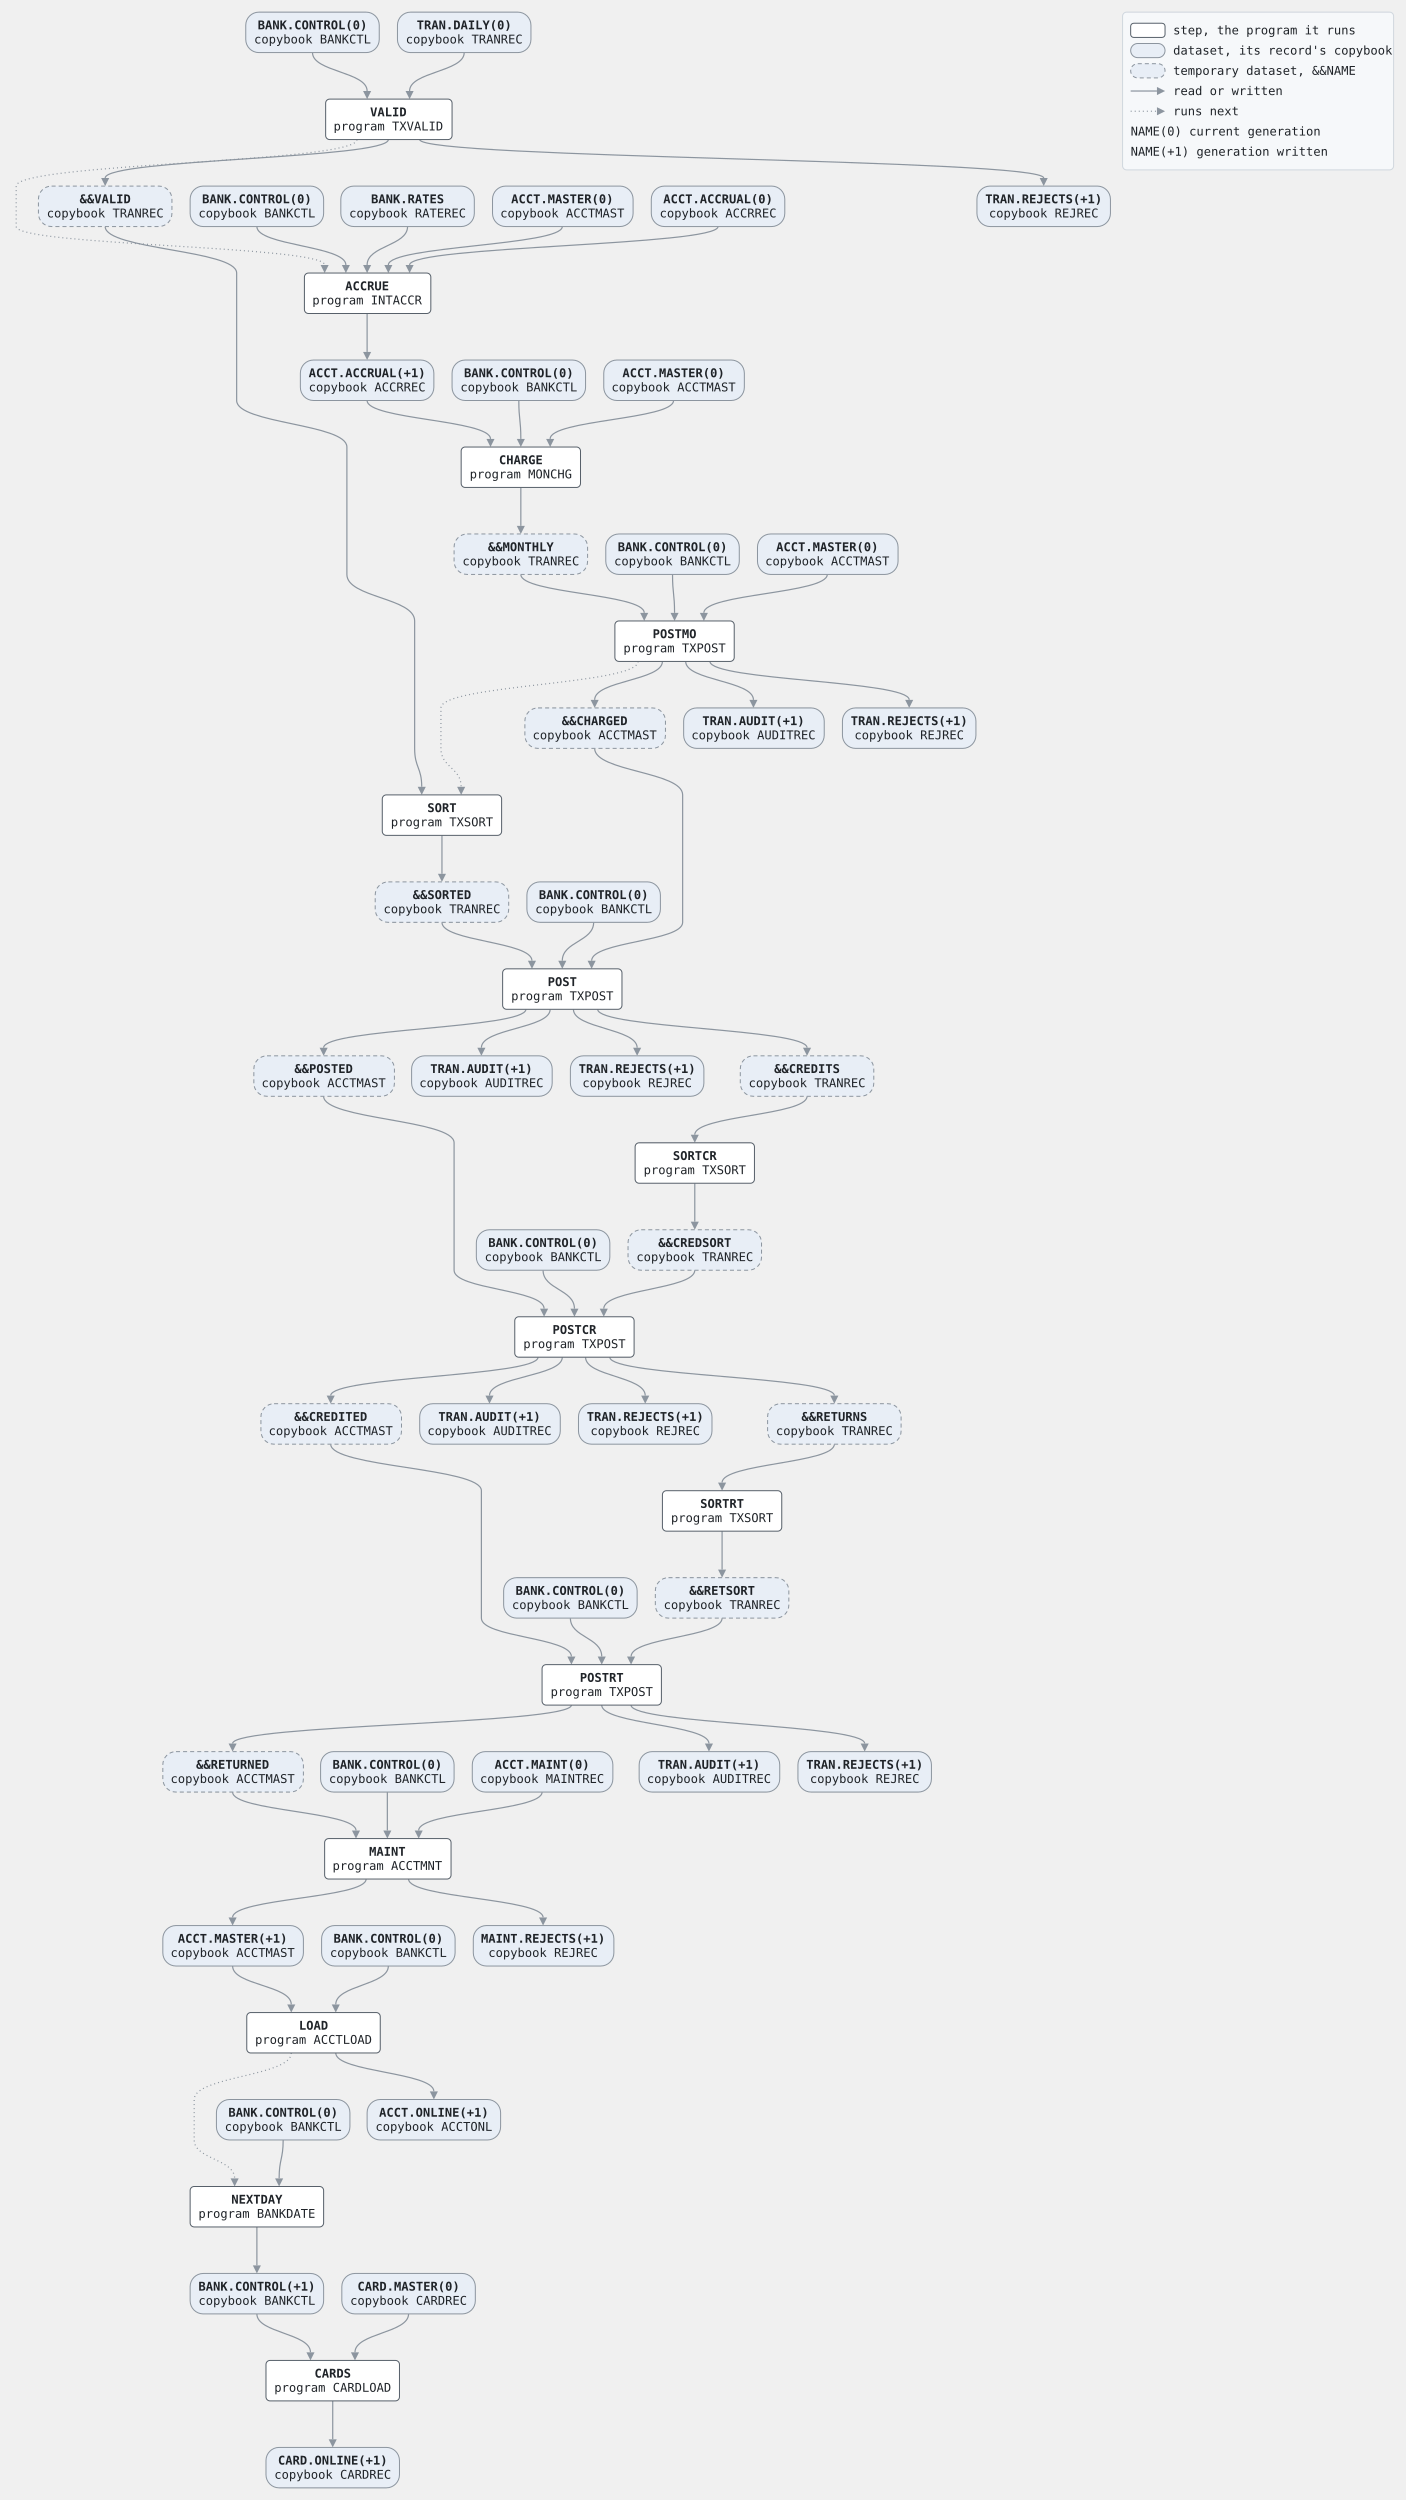
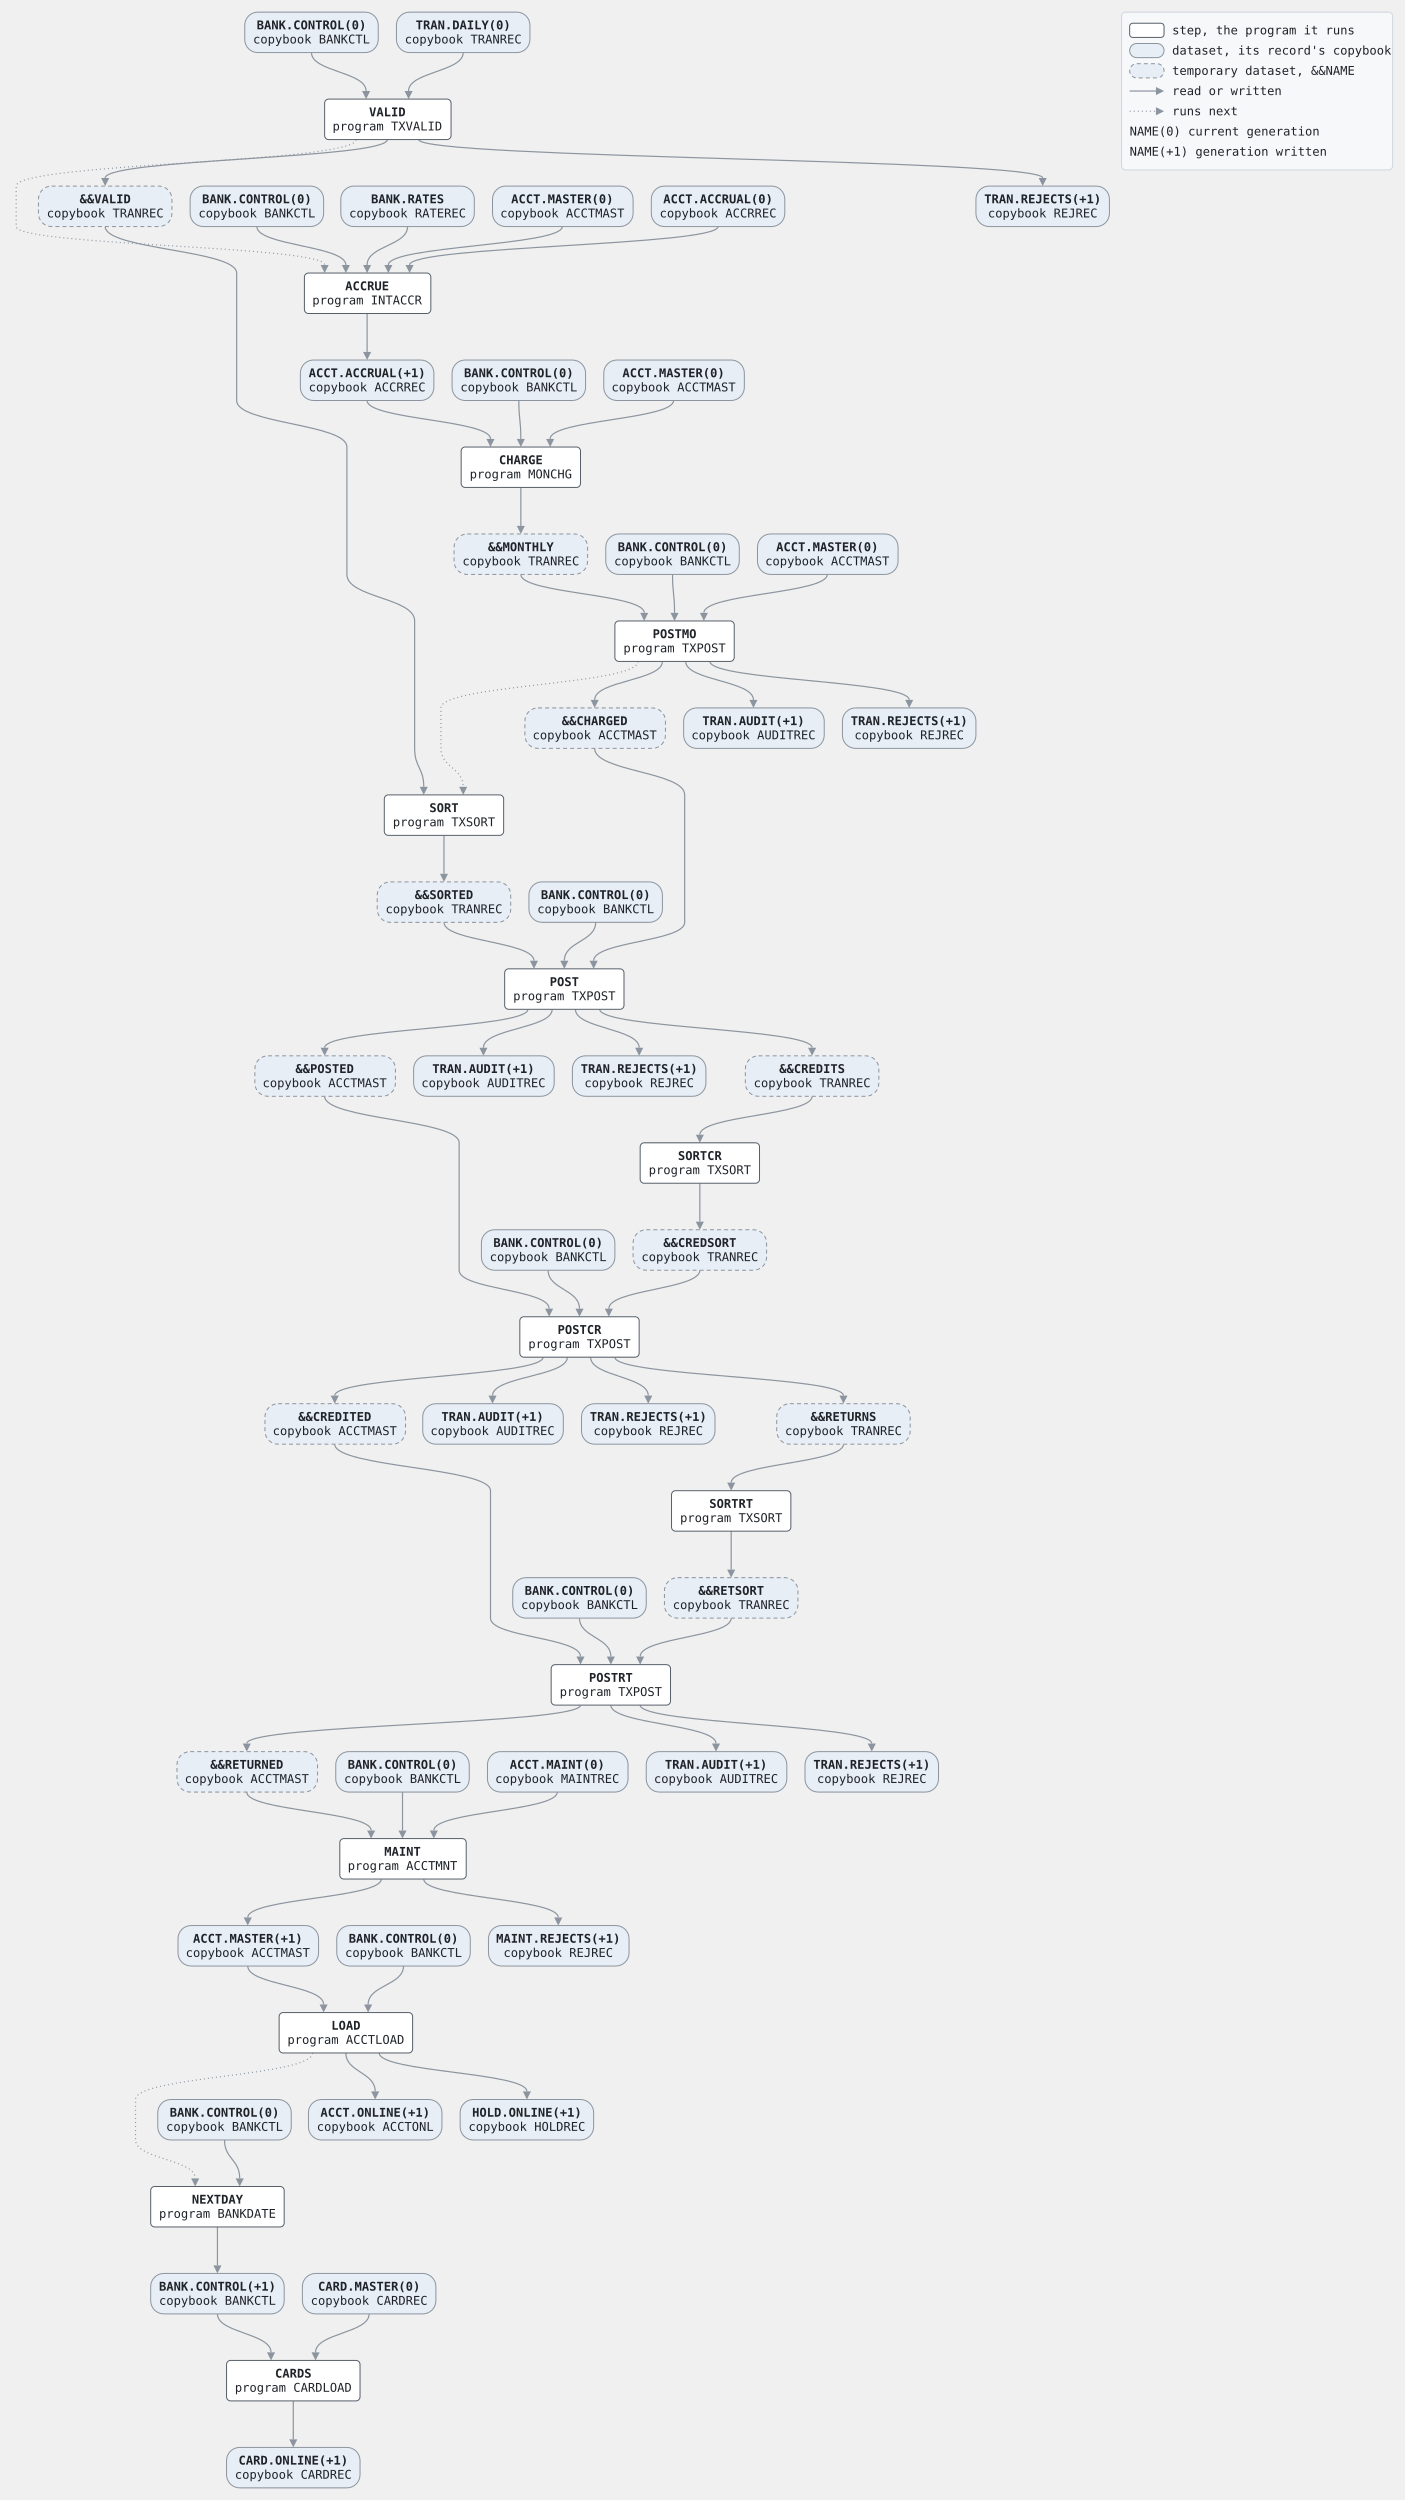
- <svg xmlns="http://www.w3.org/2000/svg" width="1390" height="2472" viewBox="0 0 1390 2472" font-family="ui-monospace, SFMono-Regular, Menlo, Consolas, monospace" font-size="12">
+ <svg xmlns="http://www.w3.org/2000/svg" width="1389" height="2472" viewBox="0 0 1389 2472" font-family="ui-monospace, SFMono-Regular, Menlo, Consolas, monospace" font-size="12">
  <style>
.box { fill: #ffffff; stroke: #57606a; stroke-width: 1 }
.box.emphasis { stroke-width: 2.5 }
.box.data { fill: #e8eef6; stroke: #8c959f }
.box.dashed { stroke-dasharray: 4 3 }
.label { fill: #1f2328 }
.label.first { font-weight: 600 }
.edge { fill: none; stroke: #8c959f; stroke-width: 1.2 }
.edge.dashed { stroke-dasharray: 4 3 }
.edge.dotted { stroke-dasharray: 1 3 }
.head { fill: #8c959f }
.legend { fill: #f6f8fa; stroke: #d0d7de }
@media (prefers-color-scheme: dark) {
  .box { fill: #161b22; stroke: #8b949e }
  .box.data { fill: #1f2a3a; stroke: #6e7681 }
  .label { fill: #e6edf3 }
  .edge { stroke: #6e7681 }
  .head { fill: #6e7681 }
  .legend { fill: #0d1117; stroke: #30363d }
}
</style>
  <defs>
    <marker id="arrow" viewBox="0 0 8 8" refX="0" refY="4" markerUnits="userSpaceOnUse" markerWidth="8" markerHeight="8" orient="auto-start-reverse">
      <path class="head" d="M0,0 L8,4 L0,8 z" />
    </marker>
  </defs>
-   <path class="edge" d="M309,52 C309,71 363,71 363,90" marker-end="url(#arrow)" />
-   <path class="edge" d="M459,52 C459,71 405,71 405,90" marker-end="url(#arrow)" />
-   <path class="edge" d="M384,138 C384,157 104,157 104,176" marker-end="url(#arrow)" />
-   <path class="edge" d="M415,138 C415,157 1032,157 1032,176" marker-end="url(#arrow)" />
+   <path class="edge" d="M308,52 C308,71 362,71 362,90" marker-end="url(#arrow)" />
+   <path class="edge" d="M458,52 C458,71 404,71 404,90" marker-end="url(#arrow)" />
+   <path class="edge" d="M383,138 C383,157 104,157 104,176" marker-end="url(#arrow)" />
+   <path class="edge" d="M414,138 C414,157 1031,157 1031,176" marker-end="url(#arrow)" />
  <path class="edge" d="M254,224 C254,243 342,243 342,262" marker-end="url(#arrow)" />
  <path class="edge" d="M403,224 C403,243 363,243 363,262" marker-end="url(#arrow)" />
  <path class="edge" d="M556,224 C556,243 384,243 384,262" marker-end="url(#arrow)" />
  <path class="edge" d="M710,224 C710,243 405,243 405,262" marker-end="url(#arrow)" />
-   <path class="edge dotted" d="M353,138 C353,161 16,161 16,184 L16,224 C16,243 321,243 321,262" marker-end="url(#arrow)" />
+   <path class="edge dotted" d="M352,138 C352,161 16,161 16,184 L16,224 C16,243 321,243 321,262" marker-end="url(#arrow)" />
  <path class="edge" d="M363,310 C363,329 363,329 363,348" marker-end="url(#arrow)" />
  <path class="edge" d="M513,396 C513,415 515,415 515,434" marker-end="url(#arrow)" />
  <path class="edge" d="M666,396 C666,415 544,415 544,434" marker-end="url(#arrow)" />
  <path class="edge" d="M363,396 C363,415 485,415 485,434" marker-end="url(#arrow)" />
  <path class="edge" d="M515,482 C515,501 515,501 515,520" marker-end="url(#arrow)" />
  <path class="edge" d="M665,568 C665,587 667,587 667,606" marker-end="url(#arrow)" />
  <path class="edge" d="M818,568 C818,587 696,587 696,606" marker-end="url(#arrow)" />
  <path class="edge" d="M515,568 C515,587 637,587 637,606" marker-end="url(#arrow)" />
  <path class="edge" d="M655,654 C655,673 588,673 588,692" marker-end="url(#arrow)" />
  <path class="edge" d="M678,654 C678,673 745,673 745,692" marker-end="url(#arrow)" />
  <path class="edge" d="M702,654 C702,673 899,673 899,692" marker-end="url(#arrow)" />
-   <path class="edge" d="M104,224 C104,247 234,247 234,270 L234,310 C234,333 234,333 234,356 L234,396 C234,419 343,419 343,442 L343,482 C343,505 343,505 343,528 L343,568 C343,591 410,591 410,614 L410,654 C410,677 410,677 410,700 L410,740 C410,759 417,759 417,778" marker-end="url(#arrow)" />
-   <path class="edge dotted" d="M631,654 C631,677 436,677 436,700 L436,740 C436,759 456,759 456,778" marker-end="url(#arrow)" />
-   <path class="edge" d="M437,826 C437,845 437,845 437,864" marker-end="url(#arrow)" />
-   <path class="edge" d="M587,912 C587,931 556,931 556,950" marker-end="url(#arrow)" />
-   <path class="edge" d="M588,740 C588,763 675,763 675,786 L675,826 C675,849 675,849 675,872 L675,912 C675,931 585,931 585,950" marker-end="url(#arrow)" />
-   <path class="edge" d="M437,912 C437,931 526,931 526,950" marker-end="url(#arrow)" />
-   <path class="edge" d="M520,998 C520,1017 320,1017 320,1036" marker-end="url(#arrow)" />
-   <path class="edge" d="M544,998 C544,1017 476,1017 476,1036" marker-end="url(#arrow)" />
-   <path class="edge" d="M567,998 C567,1017 630,1017 630,1036" marker-end="url(#arrow)" />
-   <path class="edge" d="M591,998 C591,1017 798,1017 798,1036" marker-end="url(#arrow)" />
-   <path class="edge" d="M798,1084 C798,1103 687,1103 687,1122" marker-end="url(#arrow)" />
-   <path class="edge" d="M687,1170 C687,1189 687,1189 687,1208" marker-end="url(#arrow)" />
-   <path class="edge" d="M537,1256 C537,1275 568,1275 568,1294" marker-end="url(#arrow)" />
-   <path class="edge" d="M320,1084 C320,1107 449,1107 449,1130 L449,1170 C449,1193 449,1193 449,1216 L449,1256 C449,1275 538,1275 538,1294" marker-end="url(#arrow)" />
-   <path class="edge" d="M687,1256 C687,1275 597,1275 597,1294" marker-end="url(#arrow)" />
-   <path class="edge" d="M532,1342 C532,1361 327,1361 327,1380" marker-end="url(#arrow)" />
-   <path class="edge" d="M556,1342 C556,1361 484,1361 484,1380" marker-end="url(#arrow)" />
-   <path class="edge" d="M579,1342 C579,1361 638,1361 638,1380" marker-end="url(#arrow)" />
-   <path class="edge" d="M603,1342 C603,1361 825,1361 825,1380" marker-end="url(#arrow)" />
-   <path class="edge" d="M825,1428 C825,1447 714,1447 714,1466" marker-end="url(#arrow)" />
-   <path class="edge" d="M714,1514 C714,1533 714,1533 714,1552" marker-end="url(#arrow)" />
-   <path class="edge" d="M564,1600 C564,1619 595,1619 595,1638" marker-end="url(#arrow)" />
-   <path class="edge" d="M327,1428 C327,1451 476,1451 476,1474 L476,1514 C476,1537 476,1537 476,1560 L476,1600 C476,1619 565,1619 565,1638" marker-end="url(#arrow)" />
-   <path class="edge" d="M714,1600 C714,1619 624,1619 624,1638" marker-end="url(#arrow)" />
-   <path class="edge" d="M565,1686 C565,1705 230,1705 230,1724" marker-end="url(#arrow)" />
-   <path class="edge" d="M595,1686 C595,1705 701,1705 701,1724" marker-end="url(#arrow)" />
-   <path class="edge" d="M624,1686 C624,1705 855,1705 855,1724" marker-end="url(#arrow)" />
-   <path class="edge" d="M383,1772 C383,1791 383,1791 383,1810" marker-end="url(#arrow)" />
-   <path class="edge" d="M230,1772 C230,1791 352,1791 352,1810" marker-end="url(#arrow)" />
-   <path class="edge" d="M536,1772 C536,1791 414,1791 414,1810" marker-end="url(#arrow)" />
-   <path class="edge" d="M362,1858 C362,1877 230,1877 230,1896" marker-end="url(#arrow)" />
-   <path class="edge" d="M404,1858 C404,1877 537,1877 537,1896" marker-end="url(#arrow)" />
-   <path class="edge" d="M384,1944 C384,1963 332,1963 332,1982" marker-end="url(#arrow)" />
-   <path class="edge" d="M230,1944 C230,1963 288,1963 288,1982" marker-end="url(#arrow)" />
-   <path class="edge" d="M332,2030 C332,2049 429,2049 429,2068" marker-end="url(#arrow)" />
-   <path class="edge" d="M280,2116 C280,2135 276,2135 276,2154" marker-end="url(#arrow)" />
-   <path class="edge dotted" d="M288,2030 C288,2053 192,2053 192,2076 L192,2116 C192,2135 232,2135 232,2154" marker-end="url(#arrow)" />
-   <path class="edge" d="M254,2202 C254,2221 254,2221 254,2240" marker-end="url(#arrow)" />
-   <path class="edge" d="M254,2288 C254,2307 307,2307 307,2326" marker-end="url(#arrow)" />
-   <path class="edge" d="M404,2288 C404,2307 351,2307 351,2326" marker-end="url(#arrow)" />
-   <path class="edge" d="M329,2374 C329,2393 329,2393 329,2412" marker-end="url(#arrow)" />
-   <a href="../copybooks/BANKCTL.md">
-     <rect class="box data" x="243" y="12" width="132" height="40" rx="13" />
-     <text class="label first" x="309" y="29" text-anchor="middle">BANK.CONTROL(0)</text>
-     <text class="label" x="309" y="43" text-anchor="middle">copybook BANKCTL</text>
-   </a>
-   <a href="../copybooks/TRANREC.md">
-     <rect class="box data" x="393" y="12" width="132" height="40" rx="13" />
-     <text class="label first" x="459" y="29" text-anchor="middle">TRAN.DAILY(0)</text>
-     <text class="label" x="459" y="43" text-anchor="middle">copybook TRANREC</text>
+   <path class="edge" d="M104,224 C104,247 234,247 234,270 L234,310 C234,333 234,333 234,356 L234,396 C234,419 343,419 343,442 L343,482 C343,505 343,505 343,528 L343,568 C343,591 410,591 410,614 L410,654 C410,677 410,677 410,700 L410,740 C410,759 419,759 419,778" marker-end="url(#arrow)" />
+   <path class="edge dotted" d="M631,654 C631,677 436,677 436,700 L436,740 C436,759 458,759 458,778" marker-end="url(#arrow)" />
+   <path class="edge" d="M439,826 C439,845 439,845 439,864" marker-end="url(#arrow)" />
+   <path class="edge" d="M589,912 C589,931 558,931 558,950" marker-end="url(#arrow)" />
+   <path class="edge" d="M588,740 C588,763 677,763 677,786 L677,826 C677,849 677,849 677,872 L677,912 C677,931 587,931 587,950" marker-end="url(#arrow)" />
+   <path class="edge" d="M439,912 C439,931 528,931 528,950" marker-end="url(#arrow)" />
+   <path class="edge" d="M522,998 C522,1017 321,1017 321,1036" marker-end="url(#arrow)" />
+   <path class="edge" d="M546,998 C546,1017 478,1017 478,1036" marker-end="url(#arrow)" />
+   <path class="edge" d="M569,998 C569,1017 632,1017 632,1036" marker-end="url(#arrow)" />
+   <path class="edge" d="M593,998 C593,1017 803,1017 803,1036" marker-end="url(#arrow)" />
+   <path class="edge" d="M803,1084 C803,1103 692,1103 692,1122" marker-end="url(#arrow)" />
+   <path class="edge" d="M692,1170 C692,1189 692,1189 692,1208" marker-end="url(#arrow)" />
+   <path class="edge" d="M542,1256 C542,1275 573,1275 573,1294" marker-end="url(#arrow)" />
+   <path class="edge" d="M321,1084 C321,1107 454,1107 454,1130 L454,1170 C454,1193 454,1193 454,1216 L454,1256 C454,1275 543,1275 543,1294" marker-end="url(#arrow)" />
+   <path class="edge" d="M692,1256 C692,1275 602,1275 602,1294" marker-end="url(#arrow)" />
+   <path class="edge" d="M537,1342 C537,1361 331,1361 331,1380" marker-end="url(#arrow)" />
+   <path class="edge" d="M561,1342 C561,1361 487,1361 487,1380" marker-end="url(#arrow)" />
+   <path class="edge" d="M584,1342 C584,1361 641,1361 641,1380" marker-end="url(#arrow)" />
+   <path class="edge" d="M608,1342 C608,1361 834,1361 834,1380" marker-end="url(#arrow)" />
+   <path class="edge" d="M834,1428 C834,1447 723,1447 723,1466" marker-end="url(#arrow)" />
+   <path class="edge" d="M723,1514 C723,1533 723,1533 723,1552" marker-end="url(#arrow)" />
+   <path class="edge" d="M573,1600 C573,1619 604,1619 604,1638" marker-end="url(#arrow)" />
+   <path class="edge" d="M331,1428 C331,1451 485,1451 485,1474 L485,1514 C485,1537 485,1537 485,1560 L485,1600 C485,1619 574,1619 574,1638" marker-end="url(#arrow)" />
+   <path class="edge" d="M723,1600 C723,1619 633,1619 633,1638" marker-end="url(#arrow)" />
+   <path class="edge" d="M574,1686 C574,1705 244,1705 244,1724" marker-end="url(#arrow)" />
+   <path class="edge" d="M604,1686 C604,1705 708,1705 708,1724" marker-end="url(#arrow)" />
+   <path class="edge" d="M633,1686 C633,1705 862,1705 862,1724" marker-end="url(#arrow)" />
+   <path class="edge" d="M398,1772 C398,1791 398,1791 398,1810" marker-end="url(#arrow)" />
+   <path class="edge" d="M244,1772 C244,1791 367,1791 367,1810" marker-end="url(#arrow)" />
+   <path class="edge" d="M551,1772 C551,1791 429,1791 429,1810" marker-end="url(#arrow)" />
+   <path class="edge" d="M377,1858 C377,1877 245,1877 245,1896" marker-end="url(#arrow)" />
+   <path class="edge" d="M419,1858 C419,1877 552,1877 552,1896" marker-end="url(#arrow)" />
+   <path class="edge" d="M399,1944 C399,1963 364,1963 364,1982" marker-end="url(#arrow)" />
+   <path class="edge" d="M245,1944 C245,1963 320,1963 320,1982" marker-end="url(#arrow)" />
+   <path class="edge" d="M342,2030 C342,2049 371,2049 371,2068" marker-end="url(#arrow)" />
+   <path class="edge" d="M375,2030 C375,2049 521,2049 521,2068" marker-end="url(#arrow)" />
+   <path class="edge" d="M222,2116 C222,2135 237,2135 237,2154" marker-end="url(#arrow)" />
+   <path class="edge dotted" d="M309,2030 C309,2053 134,2053 134,2076 L134,2116 C134,2135 193,2135 193,2154" marker-end="url(#arrow)" />
+   <path class="edge" d="M215,2202 C215,2221 215,2221 215,2240" marker-end="url(#arrow)" />
+   <path class="edge" d="M215,2288 C215,2307 268,2307 268,2326" marker-end="url(#arrow)" />
+   <path class="edge" d="M365,2288 C365,2307 312,2307 312,2326" marker-end="url(#arrow)" />
+   <path class="edge" d="M290,2374 C290,2393 290,2393 290,2412" marker-end="url(#arrow)" />
+   <a href="../copybooks/BANKCTL.md">
+     <rect class="box data" x="242" y="12" width="132" height="40" rx="13" />
+     <text class="label first" x="308" y="29" text-anchor="middle">BANK.CONTROL(0)</text>
+     <text class="label" x="308" y="43" text-anchor="middle">copybook BANKCTL</text>
+   </a>
+   <a href="../copybooks/TRANREC.md">
+     <rect class="box data" x="392" y="12" width="132" height="40" rx="13" />
+     <text class="label first" x="458" y="29" text-anchor="middle">TRAN.DAILY(0)</text>
+     <text class="label" x="458" y="43" text-anchor="middle">copybook TRANREC</text>
  </a>
  <a href="../programs/TXVALID.md">
-     <rect class="box" x="322" y="98" width="125" height="40" rx="4" />
-     <text class="label first" x="384" y="115" text-anchor="middle">VALID</text>
-     <text class="label" x="384" y="129" text-anchor="middle">program TXVALID</text>
+     <rect class="box" x="321" y="98" width="125" height="40" rx="4" />
+     <text class="label first" x="383" y="115" text-anchor="middle">VALID</text>
+     <text class="label" x="383" y="129" text-anchor="middle">program TXVALID</text>
  </a>
  <a href="../copybooks/TRANREC.md">
    <rect class="box data dashed" x="38" y="184" width="132" height="40" rx="13" />
    <text class="label first" x="104" y="201" text-anchor="middle">&amp;&amp;VALID</text>
    <text class="label" x="104" y="215" text-anchor="middle">copybook TRANREC</text>
  </a>
  <a href="../copybooks/REJREC.md">
-     <rect class="box data" x="966" y="184" width="132" height="40" rx="13" />
-     <text class="label first" x="1032" y="201" text-anchor="middle">TRAN.REJECTS(+1)</text>
-     <text class="label" x="1032" y="215" text-anchor="middle">copybook REJREC</text>
+     <rect class="box data" x="965" y="184" width="132" height="40" rx="13" />
+     <text class="label first" x="1031" y="201" text-anchor="middle">TRAN.REJECTS(+1)</text>
+     <text class="label" x="1031" y="215" text-anchor="middle">copybook REJREC</text>
  </a>
  <a href="../copybooks/BANKCTL.md">
    <rect class="box data" x="188" y="184" width="132" height="40" rx="13" />
    <text class="label first" x="254" y="201" text-anchor="middle">BANK.CONTROL(0)</text>
    <text class="label" x="254" y="215" text-anchor="middle">copybook BANKCTL</text>
  </a>
  <a href="../copybooks/RATEREC.md">
    <rect class="box data" x="337" y="184" width="132" height="40" rx="13" />
    <text class="label first" x="403" y="201" text-anchor="middle">BANK.RATES</text>
    <text class="label" x="403" y="215" text-anchor="middle">copybook RATEREC</text>
  </a>
  <a href="../copybooks/ACCTMAST.md">
    <rect class="box data" x="487" y="184" width="139" height="40" rx="13" />
    <text class="label first" x="556" y="201" text-anchor="middle">ACCT.MASTER(0)</text>
    <text class="label" x="556" y="215" text-anchor="middle">copybook ACCTMAST</text>
  </a>
  <a href="../copybooks/ACCRREC.md">
    <rect class="box data" x="644" y="184" width="132" height="40" rx="13" />
    <text class="label first" x="710" y="201" text-anchor="middle">ACCT.ACCRUAL(0)</text>
    <text class="label" x="710" y="215" text-anchor="middle">copybook ACCRREC</text>
  </a>
  <a href="../programs/INTACCR.md">
    <rect class="box" x="301" y="270" width="125" height="40" rx="4" />
    <text class="label first" x="363" y="287" text-anchor="middle">ACCRUE</text>
    <text class="label" x="363" y="301" text-anchor="middle">program INTACCR</text>
  </a>
  <a href="../copybooks/ACCRREC.md">
    <rect class="box data" x="297" y="356" width="132" height="40" rx="13" />
    <text class="label first" x="363" y="373" text-anchor="middle">ACCT.ACCRUAL(+1)</text>
    <text class="label" x="363" y="387" text-anchor="middle">copybook ACCRREC</text>
  </a>
  <a href="../copybooks/BANKCTL.md">
    <rect class="box data" x="447" y="356" width="132" height="40" rx="13" />
    <text class="label first" x="513" y="373" text-anchor="middle">BANK.CONTROL(0)</text>
    <text class="label" x="513" y="387" text-anchor="middle">copybook BANKCTL</text>
  </a>
  <a href="../copybooks/ACCTMAST.md">
    <rect class="box data" x="597" y="356" width="139" height="40" rx="13" />
    <text class="label first" x="666" y="373" text-anchor="middle">ACCT.MASTER(0)</text>
    <text class="label" x="666" y="387" text-anchor="middle">copybook ACCTMAST</text>
  </a>
  <a href="../programs/MONCHG.md">
    <rect class="box" x="456" y="442" width="118" height="40" rx="4" />
    <text class="label first" x="515" y="459" text-anchor="middle">CHARGE</text>
    <text class="label" x="515" y="473" text-anchor="middle">program MONCHG</text>
  </a>
  <a href="../copybooks/TRANREC.md">
    <rect class="box data dashed" x="449" y="528" width="132" height="40" rx="13" />
    <text class="label first" x="515" y="545" text-anchor="middle">&amp;&amp;MONTHLY</text>
    <text class="label" x="515" y="559" text-anchor="middle">copybook TRANREC</text>
  </a>
  <a href="../copybooks/BANKCTL.md">
    <rect class="box data" x="599" y="528" width="132" height="40" rx="13" />
    <text class="label first" x="665" y="545" text-anchor="middle">BANK.CONTROL(0)</text>
    <text class="label" x="665" y="559" text-anchor="middle">copybook BANKCTL</text>
  </a>
  <a href="../copybooks/ACCTMAST.md">
    <rect class="box data" x="749" y="528" width="139" height="40" rx="13" />
    <text class="label first" x="818" y="545" text-anchor="middle">ACCT.MASTER(0)</text>
    <text class="label" x="818" y="559" text-anchor="middle">copybook ACCTMAST</text>
  </a>
  <a href="../programs/TXPOST.md">
    <rect class="box" x="608" y="614" width="118" height="40" rx="4" />
    <text class="label first" x="667" y="631" text-anchor="middle">POSTMO</text>
    <text class="label" x="667" y="645" text-anchor="middle">program TXPOST</text>
  </a>
  <a href="../copybooks/ACCTMAST.md">
    <rect class="box data dashed" x="519" y="700" width="139" height="40" rx="13" />
    <text class="label first" x="588" y="717" text-anchor="middle">&amp;&amp;CHARGED</text>
    <text class="label" x="588" y="731" text-anchor="middle">copybook ACCTMAST</text>
  </a>
  <a href="../copybooks/AUDITREC.md">
    <rect class="box data" x="676" y="700" width="139" height="40" rx="13" />
    <text class="label first" x="745" y="717" text-anchor="middle">TRAN.AUDIT(+1)</text>
    <text class="label" x="745" y="731" text-anchor="middle">copybook AUDITREC</text>
  </a>
  <a href="../copybooks/REJREC.md">
    <rect class="box data" x="833" y="700" width="132" height="40" rx="13" />
    <text class="label first" x="899" y="717" text-anchor="middle">TRAN.REJECTS(+1)</text>
    <text class="label" x="899" y="731" text-anchor="middle">copybook REJREC</text>
  </a>
  <a href="../programs/TXSORT.md">
-     <rect class="box" x="378" y="786" width="118" height="40" rx="4" />
-     <text class="label first" x="437" y="803" text-anchor="middle">SORT</text>
-     <text class="label" x="437" y="817" text-anchor="middle">program TXSORT</text>
-   </a>
-   <a href="../copybooks/TRANREC.md">
-     <rect class="box data dashed" x="371" y="872" width="132" height="40" rx="13" />
-     <text class="label first" x="437" y="889" text-anchor="middle">&amp;&amp;SORTED</text>
-     <text class="label" x="437" y="903" text-anchor="middle">copybook TRANREC</text>
-   </a>
-   <a href="../copybooks/BANKCTL.md">
-     <rect class="box data" x="521" y="872" width="132" height="40" rx="13" />
-     <text class="label first" x="587" y="889" text-anchor="middle">BANK.CONTROL(0)</text>
-     <text class="label" x="587" y="903" text-anchor="middle">copybook BANKCTL</text>
+     <rect class="box" x="380" y="786" width="118" height="40" rx="4" />
+     <text class="label first" x="439" y="803" text-anchor="middle">SORT</text>
+     <text class="label" x="439" y="817" text-anchor="middle">program TXSORT</text>
+   </a>
+   <a href="../copybooks/TRANREC.md">
+     <rect class="box data dashed" x="373" y="872" width="132" height="40" rx="13" />
+     <text class="label first" x="439" y="889" text-anchor="middle">&amp;&amp;SORTED</text>
+     <text class="label" x="439" y="903" text-anchor="middle">copybook TRANREC</text>
+   </a>
+   <a href="../copybooks/BANKCTL.md">
+     <rect class="box data" x="523" y="872" width="132" height="40" rx="13" />
+     <text class="label first" x="589" y="889" text-anchor="middle">BANK.CONTROL(0)</text>
+     <text class="label" x="589" y="903" text-anchor="middle">copybook BANKCTL</text>
  </a>
  <a href="../programs/TXPOST.md">
-     <rect class="box" x="497" y="958" width="118" height="40" rx="4" />
-     <text class="label first" x="556" y="975" text-anchor="middle">POST</text>
-     <text class="label" x="556" y="989" text-anchor="middle">program TXPOST</text>
-   </a>
-   <a href="../copybooks/ACCTMAST.md">
-     <rect class="box data dashed" x="251" y="1044" width="139" height="40" rx="13" />
-     <text class="label first" x="320" y="1061" text-anchor="middle">&amp;&amp;POSTED</text>
-     <text class="label" x="320" y="1075" text-anchor="middle">copybook ACCTMAST</text>
+     <rect class="box" x="499" y="958" width="118" height="40" rx="4" />
+     <text class="label first" x="558" y="975" text-anchor="middle">POST</text>
+     <text class="label" x="558" y="989" text-anchor="middle">program TXPOST</text>
+   </a>
+   <a href="../copybooks/ACCTMAST.md">
+     <rect class="box data dashed" x="252" y="1044" width="139" height="40" rx="13" />
+     <text class="label first" x="321" y="1061" text-anchor="middle">&amp;&amp;POSTED</text>
+     <text class="label" x="321" y="1075" text-anchor="middle">copybook ACCTMAST</text>
  </a>
  <a href="../copybooks/AUDITREC.md">
-     <rect class="box data" x="407" y="1044" width="139" height="40" rx="13" />
-     <text class="label first" x="476" y="1061" text-anchor="middle">TRAN.AUDIT(+1)</text>
-     <text class="label" x="476" y="1075" text-anchor="middle">copybook AUDITREC</text>
-   </a>
-   <a href="../copybooks/REJREC.md">
-     <rect class="box data" x="564" y="1044" width="132" height="40" rx="13" />
-     <text class="label first" x="630" y="1061" text-anchor="middle">TRAN.REJECTS(+1)</text>
-     <text class="label" x="630" y="1075" text-anchor="middle">copybook REJREC</text>
-   </a>
-   <a href="../copybooks/TRANREC.md">
-     <rect class="box data dashed" x="732" y="1044" width="132" height="40" rx="13" />
-     <text class="label first" x="798" y="1061" text-anchor="middle">&amp;&amp;CREDITS</text>
-     <text class="label" x="798" y="1075" text-anchor="middle">copybook TRANREC</text>
+     <rect class="box data" x="409" y="1044" width="139" height="40" rx="13" />
+     <text class="label first" x="478" y="1061" text-anchor="middle">TRAN.AUDIT(+1)</text>
+     <text class="label" x="478" y="1075" text-anchor="middle">copybook AUDITREC</text>
+   </a>
+   <a href="../copybooks/REJREC.md">
+     <rect class="box data" x="566" y="1044" width="132" height="40" rx="13" />
+     <text class="label first" x="632" y="1061" text-anchor="middle">TRAN.REJECTS(+1)</text>
+     <text class="label" x="632" y="1075" text-anchor="middle">copybook REJREC</text>
+   </a>
+   <a href="../copybooks/TRANREC.md">
+     <rect class="box data dashed" x="737" y="1044" width="132" height="40" rx="13" />
+     <text class="label first" x="803" y="1061" text-anchor="middle">&amp;&amp;CREDITS</text>
+     <text class="label" x="803" y="1075" text-anchor="middle">copybook TRANREC</text>
  </a>
  <a href="../programs/TXSORT.md">
-     <rect class="box" x="628" y="1130" width="118" height="40" rx="4" />
-     <text class="label first" x="687" y="1147" text-anchor="middle">SORTCR</text>
-     <text class="label" x="687" y="1161" text-anchor="middle">program TXSORT</text>
-   </a>
-   <a href="../copybooks/TRANREC.md">
-     <rect class="box data dashed" x="621" y="1216" width="132" height="40" rx="13" />
-     <text class="label first" x="687" y="1233" text-anchor="middle">&amp;&amp;CREDSORT</text>
-     <text class="label" x="687" y="1247" text-anchor="middle">copybook TRANREC</text>
-   </a>
-   <a href="../copybooks/BANKCTL.md">
-     <rect class="box data" x="471" y="1216" width="132" height="40" rx="13" />
-     <text class="label first" x="537" y="1233" text-anchor="middle">BANK.CONTROL(0)</text>
-     <text class="label" x="537" y="1247" text-anchor="middle">copybook BANKCTL</text>
+     <rect class="box" x="633" y="1130" width="118" height="40" rx="4" />
+     <text class="label first" x="692" y="1147" text-anchor="middle">SORTCR</text>
+     <text class="label" x="692" y="1161" text-anchor="middle">program TXSORT</text>
+   </a>
+   <a href="../copybooks/TRANREC.md">
+     <rect class="box data dashed" x="626" y="1216" width="132" height="40" rx="13" />
+     <text class="label first" x="692" y="1233" text-anchor="middle">&amp;&amp;CREDSORT</text>
+     <text class="label" x="692" y="1247" text-anchor="middle">copybook TRANREC</text>
+   </a>
+   <a href="../copybooks/BANKCTL.md">
+     <rect class="box data" x="476" y="1216" width="132" height="40" rx="13" />
+     <text class="label first" x="542" y="1233" text-anchor="middle">BANK.CONTROL(0)</text>
+     <text class="label" x="542" y="1247" text-anchor="middle">copybook BANKCTL</text>
  </a>
  <a href="../programs/TXPOST.md">
-     <rect class="box" x="509" y="1302" width="118" height="40" rx="4" />
-     <text class="label first" x="568" y="1319" text-anchor="middle">POSTCR</text>
-     <text class="label" x="568" y="1333" text-anchor="middle">program TXPOST</text>
-   </a>
-   <a href="../copybooks/ACCTMAST.md">
-     <rect class="box data dashed" x="258" y="1388" width="139" height="40" rx="13" />
-     <text class="label first" x="327" y="1405" text-anchor="middle">&amp;&amp;CREDITED</text>
-     <text class="label" x="327" y="1419" text-anchor="middle">copybook ACCTMAST</text>
+     <rect class="box" x="514" y="1302" width="118" height="40" rx="4" />
+     <text class="label first" x="573" y="1319" text-anchor="middle">POSTCR</text>
+     <text class="label" x="573" y="1333" text-anchor="middle">program TXPOST</text>
+   </a>
+   <a href="../copybooks/ACCTMAST.md">
+     <rect class="box data dashed" x="262" y="1388" width="139" height="40" rx="13" />
+     <text class="label first" x="331" y="1405" text-anchor="middle">&amp;&amp;CREDITED</text>
+     <text class="label" x="331" y="1419" text-anchor="middle">copybook ACCTMAST</text>
  </a>
  <a href="../copybooks/AUDITREC.md">
-     <rect class="box data" x="415" y="1388" width="139" height="40" rx="13" />
-     <text class="label first" x="484" y="1405" text-anchor="middle">TRAN.AUDIT(+1)</text>
-     <text class="label" x="484" y="1419" text-anchor="middle">copybook AUDITREC</text>
-   </a>
-   <a href="../copybooks/REJREC.md">
-     <rect class="box data" x="572" y="1388" width="132" height="40" rx="13" />
-     <text class="label first" x="638" y="1405" text-anchor="middle">TRAN.REJECTS(+1)</text>
-     <text class="label" x="638" y="1419" text-anchor="middle">copybook REJREC</text>
-   </a>
-   <a href="../copybooks/TRANREC.md">
-     <rect class="box data dashed" x="759" y="1388" width="132" height="40" rx="13" />
-     <text class="label first" x="825" y="1405" text-anchor="middle">&amp;&amp;RETURNS</text>
-     <text class="label" x="825" y="1419" text-anchor="middle">copybook TRANREC</text>
+     <rect class="box data" x="418" y="1388" width="139" height="40" rx="13" />
+     <text class="label first" x="487" y="1405" text-anchor="middle">TRAN.AUDIT(+1)</text>
+     <text class="label" x="487" y="1419" text-anchor="middle">copybook AUDITREC</text>
+   </a>
+   <a href="../copybooks/REJREC.md">
+     <rect class="box data" x="575" y="1388" width="132" height="40" rx="13" />
+     <text class="label first" x="641" y="1405" text-anchor="middle">TRAN.REJECTS(+1)</text>
+     <text class="label" x="641" y="1419" text-anchor="middle">copybook REJREC</text>
+   </a>
+   <a href="../copybooks/TRANREC.md">
+     <rect class="box data dashed" x="768" y="1388" width="132" height="40" rx="13" />
+     <text class="label first" x="834" y="1405" text-anchor="middle">&amp;&amp;RETURNS</text>
+     <text class="label" x="834" y="1419" text-anchor="middle">copybook TRANREC</text>
  </a>
  <a href="../programs/TXSORT.md">
-     <rect class="box" x="655" y="1474" width="118" height="40" rx="4" />
-     <text class="label first" x="714" y="1491" text-anchor="middle">SORTRT</text>
-     <text class="label" x="714" y="1505" text-anchor="middle">program TXSORT</text>
-   </a>
-   <a href="../copybooks/TRANREC.md">
-     <rect class="box data dashed" x="648" y="1560" width="132" height="40" rx="13" />
-     <text class="label first" x="714" y="1577" text-anchor="middle">&amp;&amp;RETSORT</text>
-     <text class="label" x="714" y="1591" text-anchor="middle">copybook TRANREC</text>
-   </a>
-   <a href="../copybooks/BANKCTL.md">
-     <rect class="box data" x="498" y="1560" width="132" height="40" rx="13" />
-     <text class="label first" x="564" y="1577" text-anchor="middle">BANK.CONTROL(0)</text>
-     <text class="label" x="564" y="1591" text-anchor="middle">copybook BANKCTL</text>
+     <rect class="box" x="664" y="1474" width="118" height="40" rx="4" />
+     <text class="label first" x="723" y="1491" text-anchor="middle">SORTRT</text>
+     <text class="label" x="723" y="1505" text-anchor="middle">program TXSORT</text>
+   </a>
+   <a href="../copybooks/TRANREC.md">
+     <rect class="box data dashed" x="657" y="1560" width="132" height="40" rx="13" />
+     <text class="label first" x="723" y="1577" text-anchor="middle">&amp;&amp;RETSORT</text>
+     <text class="label" x="723" y="1591" text-anchor="middle">copybook TRANREC</text>
+   </a>
+   <a href="../copybooks/BANKCTL.md">
+     <rect class="box data" x="507" y="1560" width="132" height="40" rx="13" />
+     <text class="label first" x="573" y="1577" text-anchor="middle">BANK.CONTROL(0)</text>
+     <text class="label" x="573" y="1591" text-anchor="middle">copybook BANKCTL</text>
  </a>
  <a href="../programs/TXPOST.md">
-     <rect class="box" x="536" y="1646" width="118" height="40" rx="4" />
-     <text class="label first" x="595" y="1663" text-anchor="middle">POSTRT</text>
-     <text class="label" x="595" y="1677" text-anchor="middle">program TXPOST</text>
-   </a>
-   <a href="../copybooks/ACCTMAST.md">
-     <rect class="box data dashed" x="161" y="1732" width="139" height="40" rx="13" />
-     <text class="label first" x="230" y="1749" text-anchor="middle">&amp;&amp;RETURNED</text>
-     <text class="label" x="230" y="1763" text-anchor="middle">copybook ACCTMAST</text>
+     <rect class="box" x="545" y="1646" width="118" height="40" rx="4" />
+     <text class="label first" x="604" y="1663" text-anchor="middle">POSTRT</text>
+     <text class="label" x="604" y="1677" text-anchor="middle">program TXPOST</text>
+   </a>
+   <a href="../copybooks/ACCTMAST.md">
+     <rect class="box data dashed" x="175" y="1732" width="139" height="40" rx="13" />
+     <text class="label first" x="244" y="1749" text-anchor="middle">&amp;&amp;RETURNED</text>
+     <text class="label" x="244" y="1763" text-anchor="middle">copybook ACCTMAST</text>
  </a>
  <a href="../copybooks/AUDITREC.md">
-     <rect class="box data" x="632" y="1732" width="139" height="40" rx="13" />
-     <text class="label first" x="701" y="1749" text-anchor="middle">TRAN.AUDIT(+1)</text>
-     <text class="label" x="701" y="1763" text-anchor="middle">copybook AUDITREC</text>
-   </a>
-   <a href="../copybooks/REJREC.md">
-     <rect class="box data" x="789" y="1732" width="132" height="40" rx="13" />
-     <text class="label first" x="855" y="1749" text-anchor="middle">TRAN.REJECTS(+1)</text>
-     <text class="label" x="855" y="1763" text-anchor="middle">copybook REJREC</text>
-   </a>
-   <a href="../copybooks/BANKCTL.md">
-     <rect class="box data" x="317" y="1732" width="132" height="40" rx="13" />
-     <text class="label first" x="383" y="1749" text-anchor="middle">BANK.CONTROL(0)</text>
-     <text class="label" x="383" y="1763" text-anchor="middle">copybook BANKCTL</text>
+     <rect class="box data" x="639" y="1732" width="139" height="40" rx="13" />
+     <text class="label first" x="708" y="1749" text-anchor="middle">TRAN.AUDIT(+1)</text>
+     <text class="label" x="708" y="1763" text-anchor="middle">copybook AUDITREC</text>
+   </a>
+   <a href="../copybooks/REJREC.md">
+     <rect class="box data" x="796" y="1732" width="132" height="40" rx="13" />
+     <text class="label first" x="862" y="1749" text-anchor="middle">TRAN.REJECTS(+1)</text>
+     <text class="label" x="862" y="1763" text-anchor="middle">copybook REJREC</text>
+   </a>
+   <a href="../copybooks/BANKCTL.md">
+     <rect class="box data" x="332" y="1732" width="132" height="40" rx="13" />
+     <text class="label first" x="398" y="1749" text-anchor="middle">BANK.CONTROL(0)</text>
+     <text class="label" x="398" y="1763" text-anchor="middle">copybook BANKCTL</text>
  </a>
  <a href="../copybooks/MAINTREC.md">
-     <rect class="box data" x="467" y="1732" width="139" height="40" rx="13" />
-     <text class="label first" x="536" y="1749" text-anchor="middle">ACCT.MAINT(0)</text>
-     <text class="label" x="536" y="1763" text-anchor="middle">copybook MAINTREC</text>
+     <rect class="box data" x="482" y="1732" width="139" height="40" rx="13" />
+     <text class="label first" x="551" y="1749" text-anchor="middle">ACCT.MAINT(0)</text>
+     <text class="label" x="551" y="1763" text-anchor="middle">copybook MAINTREC</text>
  </a>
  <a href="../programs/ACCTMNT.md">
-     <rect class="box" x="321" y="1818" width="125" height="40" rx="4" />
-     <text class="label first" x="383" y="1835" text-anchor="middle">MAINT</text>
-     <text class="label" x="383" y="1849" text-anchor="middle">program ACCTMNT</text>
-   </a>
-   <a href="../copybooks/ACCTMAST.md">
-     <rect class="box data" x="161" y="1904" width="139" height="40" rx="13" />
-     <text class="label first" x="230" y="1921" text-anchor="middle">ACCT.MASTER(+1)</text>
-     <text class="label" x="230" y="1935" text-anchor="middle">copybook ACCTMAST</text>
-   </a>
-   <a href="../copybooks/REJREC.md">
-     <rect class="box data" x="468" y="1904" width="139" height="40" rx="13" />
-     <text class="label first" x="537" y="1921" text-anchor="middle">MAINT.REJECTS(+1)</text>
-     <text class="label" x="537" y="1935" text-anchor="middle">copybook REJREC</text>
-   </a>
-   <a href="../copybooks/BANKCTL.md">
-     <rect class="box data" x="318" y="1904" width="132" height="40" rx="13" />
-     <text class="label first" x="384" y="1921" text-anchor="middle">BANK.CONTROL(0)</text>
-     <text class="label" x="384" y="1935" text-anchor="middle">copybook BANKCTL</text>
+     <rect class="box" x="336" y="1818" width="125" height="40" rx="4" />
+     <text class="label first" x="398" y="1835" text-anchor="middle">MAINT</text>
+     <text class="label" x="398" y="1849" text-anchor="middle">program ACCTMNT</text>
+   </a>
+   <a href="../copybooks/ACCTMAST.md">
+     <rect class="box data" x="176" y="1904" width="139" height="40" rx="13" />
+     <text class="label first" x="245" y="1921" text-anchor="middle">ACCT.MASTER(+1)</text>
+     <text class="label" x="245" y="1935" text-anchor="middle">copybook ACCTMAST</text>
+   </a>
+   <a href="../copybooks/REJREC.md">
+     <rect class="box data" x="483" y="1904" width="139" height="40" rx="13" />
+     <text class="label first" x="552" y="1921" text-anchor="middle">MAINT.REJECTS(+1)</text>
+     <text class="label" x="552" y="1935" text-anchor="middle">copybook REJREC</text>
+   </a>
+   <a href="../copybooks/BANKCTL.md">
+     <rect class="box data" x="333" y="1904" width="132" height="40" rx="13" />
+     <text class="label first" x="399" y="1921" text-anchor="middle">BANK.CONTROL(0)</text>
+     <text class="label" x="399" y="1935" text-anchor="middle">copybook BANKCTL</text>
  </a>
  <a href="../programs/ACCTLOAD.md">
-     <rect class="box" x="244" y="1990" width="132" height="40" rx="4" />
-     <text class="label first" x="310" y="2007" text-anchor="middle">LOAD</text>
-     <text class="label" x="310" y="2021" text-anchor="middle">program ACCTLOAD</text>
+     <rect class="box" x="276" y="1990" width="132" height="40" rx="4" />
+     <text class="label first" x="342" y="2007" text-anchor="middle">LOAD</text>
+     <text class="label" x="342" y="2021" text-anchor="middle">program ACCTLOAD</text>
  </a>
  <a href="../copybooks/ACCTONL.md">
-     <rect class="box data" x="363" y="2076" width="132" height="40" rx="13" />
-     <text class="label first" x="429" y="2093" text-anchor="middle">ACCT.ONLINE(+1)</text>
-     <text class="label" x="429" y="2107" text-anchor="middle">copybook ACCTONL</text>
-   </a>
-   <a href="../copybooks/BANKCTL.md">
-     <rect class="box data" x="214" y="2076" width="132" height="40" rx="13" />
-     <text class="label first" x="280" y="2093" text-anchor="middle">BANK.CONTROL(0)</text>
-     <text class="label" x="280" y="2107" text-anchor="middle">copybook BANKCTL</text>
+     <rect class="box data" x="305" y="2076" width="132" height="40" rx="13" />
+     <text class="label first" x="371" y="2093" text-anchor="middle">ACCT.ONLINE(+1)</text>
+     <text class="label" x="371" y="2107" text-anchor="middle">copybook ACCTONL</text>
+   </a>
+   <a href="../copybooks/HOLDREC.md">
+     <rect class="box data" x="455" y="2076" width="132" height="40" rx="13" />
+     <text class="label first" x="521" y="2093" text-anchor="middle">HOLD.ONLINE(+1)</text>
+     <text class="label" x="521" y="2107" text-anchor="middle">copybook HOLDREC</text>
+   </a>
+   <a href="../copybooks/BANKCTL.md">
+     <rect class="box data" x="156" y="2076" width="132" height="40" rx="13" />
+     <text class="label first" x="222" y="2093" text-anchor="middle">BANK.CONTROL(0)</text>
+     <text class="label" x="222" y="2107" text-anchor="middle">copybook BANKCTL</text>
  </a>
  <a href="../programs/BANKDATE.md">
-     <rect class="box" x="188" y="2162" width="132" height="40" rx="4" />
-     <text class="label first" x="254" y="2179" text-anchor="middle">NEXTDAY</text>
-     <text class="label" x="254" y="2193" text-anchor="middle">program BANKDATE</text>
-   </a>
-   <a href="../copybooks/BANKCTL.md">
-     <rect class="box data" x="188" y="2248" width="132" height="40" rx="13" />
-     <text class="label first" x="254" y="2265" text-anchor="middle">BANK.CONTROL(+1)</text>
-     <text class="label" x="254" y="2279" text-anchor="middle">copybook BANKCTL</text>
+     <rect class="box" x="149" y="2162" width="132" height="40" rx="4" />
+     <text class="label first" x="215" y="2179" text-anchor="middle">NEXTDAY</text>
+     <text class="label" x="215" y="2193" text-anchor="middle">program BANKDATE</text>
+   </a>
+   <a href="../copybooks/BANKCTL.md">
+     <rect class="box data" x="149" y="2248" width="132" height="40" rx="13" />
+     <text class="label first" x="215" y="2265" text-anchor="middle">BANK.CONTROL(+1)</text>
+     <text class="label" x="215" y="2279" text-anchor="middle">copybook BANKCTL</text>
  </a>
  <a href="../copybooks/CARDREC.md">
-     <rect class="box data" x="338" y="2248" width="132" height="40" rx="13" />
-     <text class="label first" x="404" y="2265" text-anchor="middle">CARD.MASTER(0)</text>
-     <text class="label" x="404" y="2279" text-anchor="middle">copybook CARDREC</text>
+     <rect class="box data" x="299" y="2248" width="132" height="40" rx="13" />
+     <text class="label first" x="365" y="2265" text-anchor="middle">CARD.MASTER(0)</text>
+     <text class="label" x="365" y="2279" text-anchor="middle">copybook CARDREC</text>
  </a>
  <a href="../programs/CARDLOAD.md">
-     <rect class="box" x="263" y="2334" width="132" height="40" rx="4" />
-     <text class="label first" x="329" y="2351" text-anchor="middle">CARDS</text>
-     <text class="label" x="329" y="2365" text-anchor="middle">program CARDLOAD</text>
+     <rect class="box" x="224" y="2334" width="132" height="40" rx="4" />
+     <text class="label first" x="290" y="2351" text-anchor="middle">CARDS</text>
+     <text class="label" x="290" y="2365" text-anchor="middle">program CARDLOAD</text>
  </a>
  <a href="../copybooks/CARDREC.md">
-     <rect class="box data" x="263" y="2420" width="132" height="40" rx="13" />
-     <text class="label first" x="329" y="2437" text-anchor="middle">CARD.ONLINE(+1)</text>
-     <text class="label" x="329" y="2451" text-anchor="middle">copybook CARDREC</text>
+     <rect class="box data" x="224" y="2420" width="132" height="40" rx="13" />
+     <text class="label first" x="290" y="2437" text-anchor="middle">CARD.ONLINE(+1)</text>
+     <text class="label" x="290" y="2451" text-anchor="middle">copybook CARDREC</text>
  </a>
  <g class="legend-keys">
-     <rect class="legend" x="1110" y="12" width="268" height="156" rx="4" />
-     <rect class="box" x="1118" y="23" width="34" height="14" rx="3" />
-     <text class="label" x="1160" y="34">step, the program it runs</text>
-     <rect class="box data" x="1118" y="43" width="34" height="14" rx="7" />
-     <text class="label" x="1160" y="54">dataset, its record's copybook</text>
-     <rect class="box data dashed" x="1118" y="63" width="34" height="14" rx="7" />
-     <text class="label" x="1160" y="74">temporary dataset, &amp;&amp;NAME</text>
-     <path class="edge" d="M1118,90 L1144,90" marker-end="url(#arrow)" />
-     <text class="label" x="1160" y="94">read or written</text>
-     <path class="edge dotted" d="M1118,110 L1144,110" marker-end="url(#arrow)" />
-     <text class="label" x="1160" y="114">runs next</text>
-     <text class="label" x="1118" y="134">NAME(0)  current generation</text>
-     <text class="label" x="1118" y="154">NAME(+1) generation written</text>
+     <rect class="legend" x="1109" y="12" width="268" height="156" rx="4" />
+     <rect class="box" x="1117" y="23" width="34" height="14" rx="3" />
+     <text class="label" x="1159" y="34">step, the program it runs</text>
+     <rect class="box data" x="1117" y="43" width="34" height="14" rx="7" />
+     <text class="label" x="1159" y="54">dataset, its record's copybook</text>
+     <rect class="box data dashed" x="1117" y="63" width="34" height="14" rx="7" />
+     <text class="label" x="1159" y="74">temporary dataset, &amp;&amp;NAME</text>
+     <path class="edge" d="M1117,90 L1143,90" marker-end="url(#arrow)" />
+     <text class="label" x="1159" y="94">read or written</text>
+     <path class="edge dotted" d="M1117,110 L1143,110" marker-end="url(#arrow)" />
+     <text class="label" x="1159" y="114">runs next</text>
+     <text class="label" x="1117" y="134">NAME(0)  current generation</text>
+     <text class="label" x="1117" y="154">NAME(+1) generation written</text>
  </g>
</svg>
